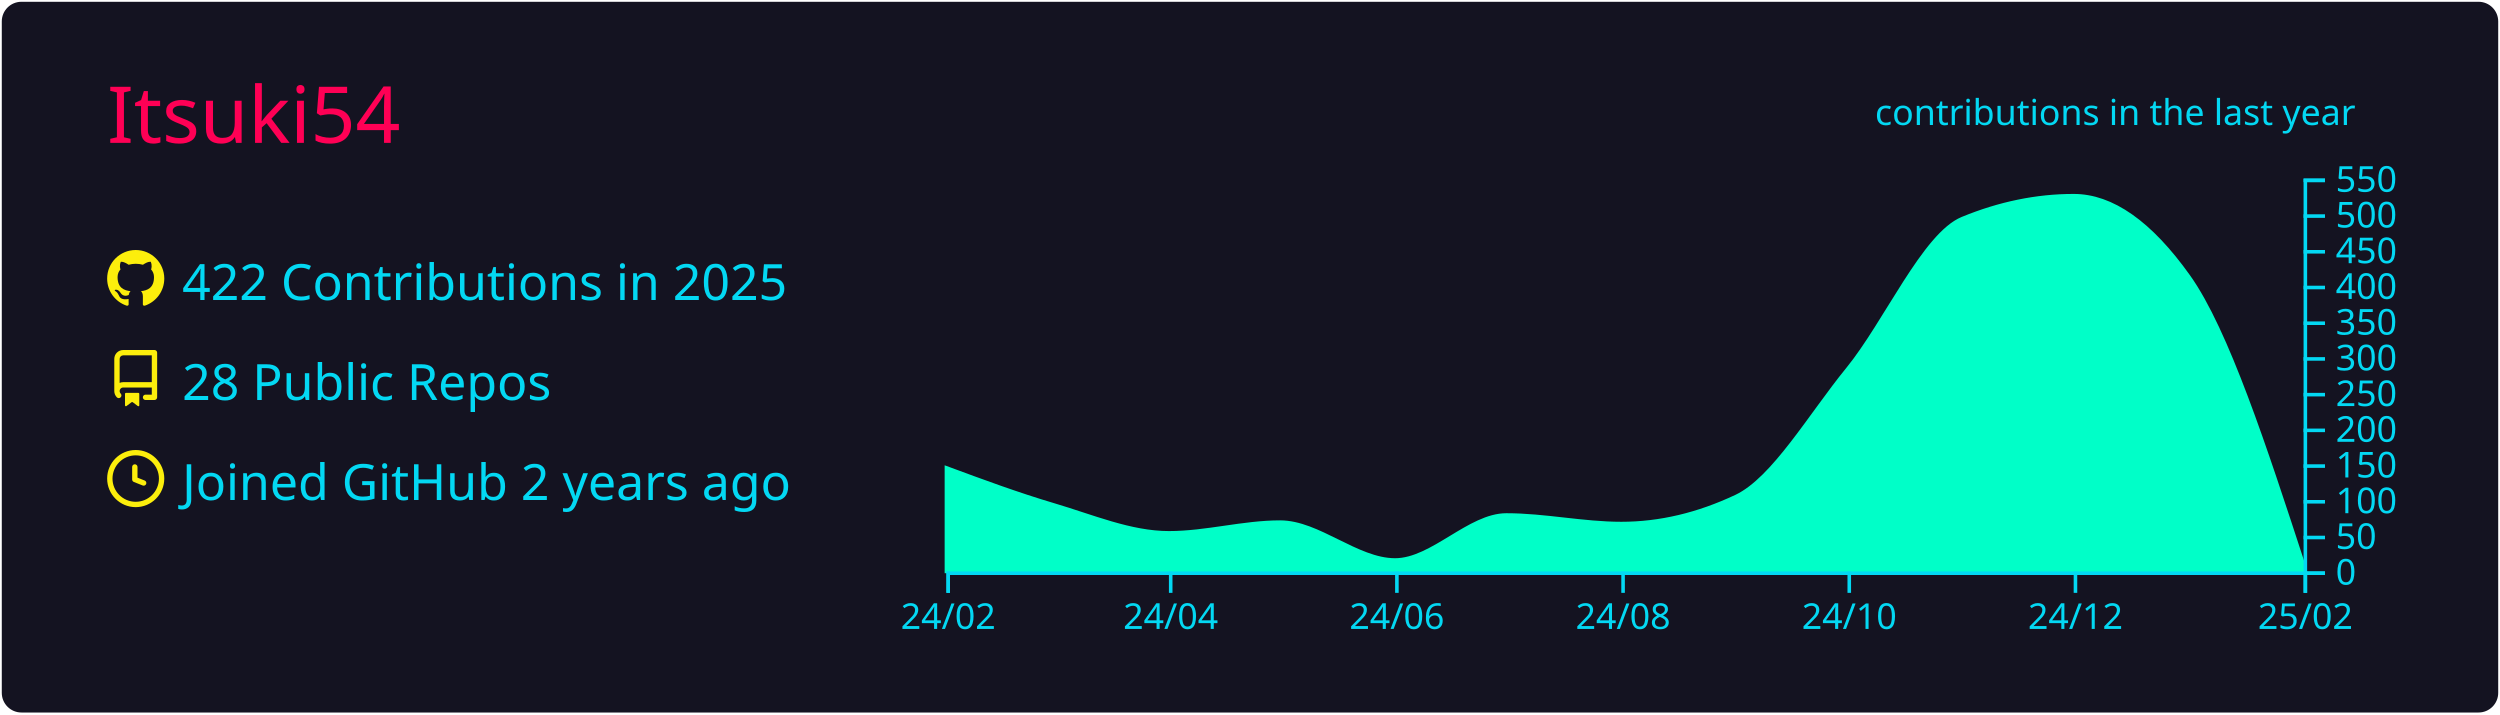
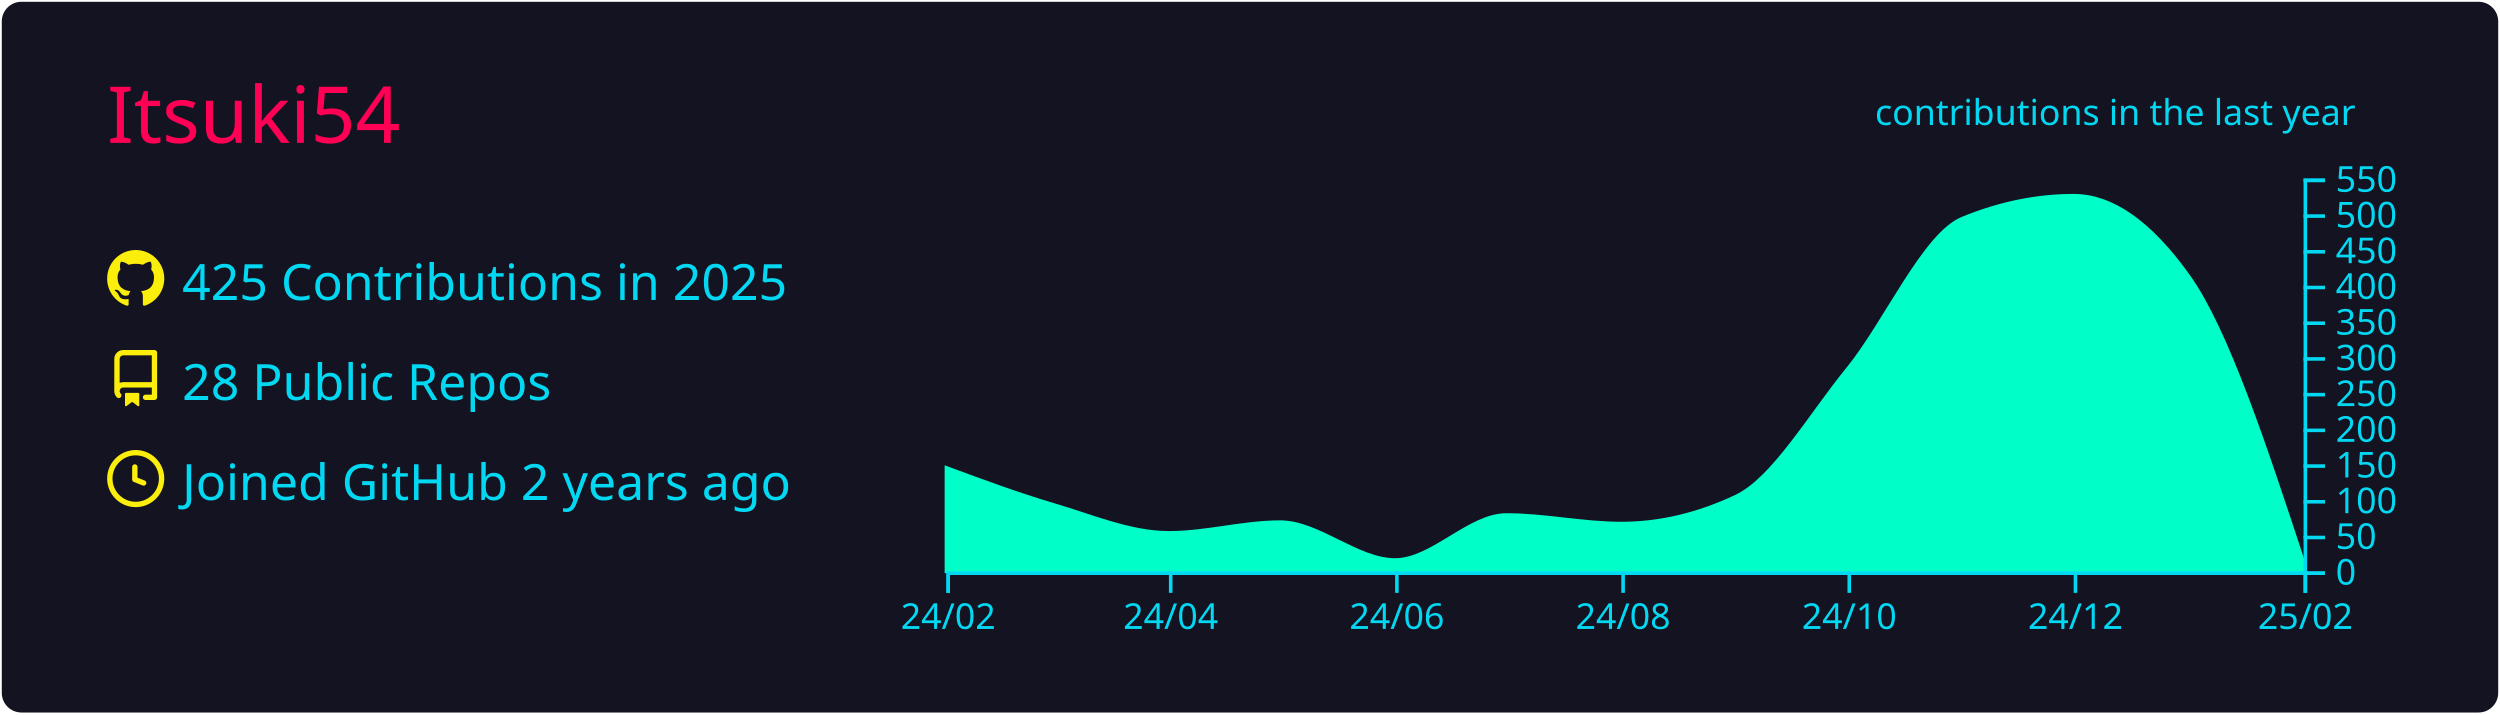
<svg xmlns="http://www.w3.org/2000/svg" width="700" height="200" viewBox="0 0 700 200">
  <style>* {
          font-family: 'Segoe UI', Ubuntu, "Helvetica Neue", Sans-Serif
        }</style>
  <rect x="1" y="1" rx="5" ry="5" height="99%" width="99.714%" stroke="#141321" stroke-width="1" fill="#141321" stroke-opacity="1" />
  <text x="30" y="40" style="font-size: 22px; fill: #ff0055;">Itsuki54</text>
  <g transform="translate(0,40)">
    <g transform="translate(30,30)">
      <g transform="translate(0,0)" width="14" height="14" fill="#fcee0c">
        <path fill-rule="evenodd" d="M8 0C3.58 0 0 3.58 0 8c0 3.54 2.29 6.53 5.47 7.59.4.07.55-.17.55-.38 0-.19-.01-.82-.01-1.49-2.01.37-2.53-.49-2.69-.94-.09-.23-.48-.94-.82-1.13-.28-.15-.68-.52-.01-.53.63-.01 1.08.58 1.23.82.72 1.21 1.87.87 2.33.66.07-.52.28-.87.51-1.07-1.78-.2-3.64-.89-3.64-3.95 0-.87.31-1.59.82-2.15-.08-.2-.36-1.02.08-2.12 0 0 .67-.21 2.2.82.64-.18 1.32-.27 2-.27.68 0 1.36.09 2 .27 1.53-1.04 2.2-.82 2.2-.82.44 1.1.16 1.92.08 2.12.51.56.82 1.27.82 2.15 0 3.07-1.87 3.75-3.65 3.95.29.25.54.73.54 1.48 0 1.07-.01 1.93-.01 2.2 0 .21.15.46.55.38A8.013 8.013 0 0016 8c0-4.42-3.58-8-8-8z" />
      </g>
      <g transform="translate(0,28)" width="14" height="14" fill="#fcee0c">
        <path fill-rule="evenodd" d="M2 2.5A2.5 2.5 0 014.5 0h8.75a.75.75 0 01.75.75v12.5a.75.75 0 01-.75.75h-2.5a.75.75 0 110-1.5h1.75v-2h-8a1 1 0 00-.714 1.7.75.75 0 01-1.072 1.05A2.495 2.495 0 012 11.5v-9zm10.5-1V9h-8c-.356 0-.694.074-1 .208V2.5a1 1 0 011-1h8zM5 12.25v3.25a.25.25 0 00.4.2l1.45-1.087a.25.25 0 01.3 0L8.6 15.7a.25.25 0 00.4-.2v-3.25a.25.25 0 00-.25-.25h-3.5a.25.25 0 00-.25.25z" />
      </g>
      <g transform="translate(0,56)" width="14" height="14" fill="#fcee0c">
        <path fill-rule="evenodd" d="M1.5 8a6.5 6.5 0 1113 0 6.5 6.5 0 01-13 0zM8 0a8 8 0 100 16A8 8 0 008 0zm.5 4.75a.75.75 0 00-1.5 0v3.5a.75.75 0 00.471.696l2.5 1a.75.75 0 00.557-1.392L8.5 7.742V4.75z" />
      </g>
-       <text x="21" y="14" style="fill: #03d8f3; font-size: 14px;">422 Contributions in 2025</text>
+       <text x="21" y="14" style="fill: #03d8f3; font-size: 14px;">425 Contributions in 2025</text>
      <text x="21" y="42" style="fill: #03d8f3; font-size: 14px;">28 Public Repos</text>
      <text x="21" y="70" style="fill: #03d8f3; font-size: 14px;">Joined GitHub 2 years ago</text>
    </g>
    <g color="#00ffc8" transform="translate(295,10)">
-       <path transform="translate(-30,0)" stroke="#00ffc8" fill="#00ffc8" opacity="1" d="M0,81C10.036,84.717,20.073,88.433,30.109,91.4C40.838,94.571,51.566,99.2,62.295,99.2C72.678,99.2,83.06,96.2,93.443,96.2C104.171,96.2,114.9,106.8,125.628,106.8C136.011,106.8,146.393,94.2,156.776,94.2C167.505,94.2,178.233,96.6,188.962,96.6C199.69,96.6,210.419,94.067,221.148,89C231.53,84.097,241.913,66.125,252.295,53.4C263.024,40.25,273.752,15.609,284.481,11.2C294.863,6.933,305.246,4.8,315.628,4.8C326.357,4.8,337.086,12.333,347.814,27.4C358.543,42.467,369.271,75.333,380,108.2L380,110C369.271,110,358.543,110,347.814,110C337.086,110,326.357,110,315.628,110C305.246,110,294.863,110,284.481,110C273.752,110,263.024,110,252.295,110C241.913,110,231.53,110,221.148,110C210.419,110,199.69,110,188.962,110C178.233,110,167.505,110,156.776,110C146.393,110,136.011,110,125.628,110C114.9,110,104.171,110,93.443,110C83.06,110,72.678,110,62.295,110C51.566,110,40.838,110,30.109,110C20.073,110,10.036,110,0,110Z" />
+       <path transform="translate(-30,0)" stroke="#00ffc8" fill="#00ffc8" opacity="1" d="M0,81C10.036,84.717,20.073,88.433,30.109,91.4C40.838,94.571,51.566,99.2,62.295,99.2C72.678,99.2,83.06,96.2,93.443,96.2C104.171,96.2,114.9,106.8,125.628,106.8C136.011,106.8,146.393,94.2,156.776,94.2C167.505,94.2,178.233,96.6,188.962,96.6C199.69,96.6,210.419,94.067,221.148,89C231.53,84.097,241.913,66.125,252.295,53.4C263.024,40.25,273.752,15.609,284.481,11.2C294.863,6.933,305.246,4.8,315.628,4.8C326.357,4.8,337.086,12.333,347.814,27.4C358.543,42.467,369.271,75.033,380,107.6L380,110C369.271,110,358.543,110,347.814,110C337.086,110,326.357,110,315.628,110C305.246,110,294.863,110,284.481,110C273.752,110,263.024,110,252.295,110C241.913,110,231.53,110,221.148,110C210.419,110,199.69,110,188.962,110C178.233,110,167.505,110,156.776,110C146.393,110,136.011,110,125.628,110C114.9,110,104.171,110,93.443,110C83.06,110,72.678,110,62.295,110C51.566,110,40.838,110,30.109,110C20.073,110,10.036,110,0,110Z" />
      <g color="#03d8f3" transform="translate(-30,110)" fill="none" font-size="10" font-family="sans-serif" text-anchor="middle">
        <path class="domain" stroke="currentColor" d="M0.5,6V0.5H380.5V6" />
        <g class="tick" opacity="1" transform="translate(0.5,0)">
          <line stroke="currentColor" y2="6" />
          <text fill="currentColor" y="9" dy="0.71em">24/02</text>
        </g>
        <g class="tick" opacity="1" transform="translate(62.79508,0)">
          <line stroke="currentColor" y2="6" />
          <text fill="currentColor" y="9" dy="0.71em">24/04</text>
        </g>
        <g class="tick" opacity="1" transform="translate(126.1284,0)">
          <line stroke="currentColor" y2="6" />
          <text fill="currentColor" y="9" dy="0.71em">24/06</text>
        </g>
        <g class="tick" opacity="1" transform="translate(189.4617,0)">
          <line stroke="currentColor" y2="6" />
          <text fill="currentColor" y="9" dy="0.71em">24/08</text>
        </g>
        <g class="tick" opacity="1" transform="translate(252.7951,0)">
          <line stroke="currentColor" y2="6" />
          <text fill="currentColor" y="9" dy="0.71em">24/10</text>
        </g>
        <g class="tick" opacity="1" transform="translate(316.1284,0)">
          <line stroke="currentColor" y2="6" />
          <text fill="currentColor" y="9" dy="0.71em">24/12</text>
        </g>
        <g class="tick" opacity="1" transform="translate(380.5,0)">
          <line stroke="currentColor" y2="6" />
          <text fill="currentColor" y="9" dy="0.71em">25/02</text>
        </g>
      </g>
      <g color="#03d8f3" transform="translate(350,0)" fill="none" font-size="10" font-family="sans-serif" text-anchor="start">
        <path class="domain" stroke="currentColor" d="M6,110.5H0.5V0.5H6" />
        <g class="tick" opacity="1" transform="translate(0,110.5)">
          <line stroke="currentColor" x2="6" />
          <text fill="currentColor" x="9" dy="0.32em">0</text>
        </g>
        <g class="tick" opacity="1" transform="translate(0,100.5)">
          <line stroke="currentColor" x2="6" />
          <text fill="currentColor" x="9" dy="0.32em">50</text>
        </g>
        <g class="tick" opacity="1" transform="translate(0,90.5)">
          <line stroke="currentColor" x2="6" />
          <text fill="currentColor" x="9" dy="0.32em">100</text>
        </g>
        <g class="tick" opacity="1" transform="translate(0,80.5)">
          <line stroke="currentColor" x2="6" />
          <text fill="currentColor" x="9" dy="0.32em">150</text>
        </g>
        <g class="tick" opacity="1" transform="translate(0,70.5)">
          <line stroke="currentColor" x2="6" />
          <text fill="currentColor" x="9" dy="0.32em">200</text>
        </g>
        <g class="tick" opacity="1" transform="translate(0,60.5)">
          <line stroke="currentColor" x2="6" />
          <text fill="currentColor" x="9" dy="0.32em">250</text>
        </g>
        <g class="tick" opacity="1" transform="translate(0,50.5)">
          <line stroke="currentColor" x2="6" />
          <text fill="currentColor" x="9" dy="0.32em">300</text>
        </g>
        <g class="tick" opacity="1" transform="translate(0,40.5)">
          <line stroke="currentColor" x2="6" />
          <text fill="currentColor" x="9" dy="0.32em">350</text>
        </g>
        <g class="tick" opacity="1" transform="translate(0,30.5)">
          <line stroke="currentColor" x2="6" />
          <text fill="currentColor" x="9" dy="0.32em">400</text>
        </g>
        <g class="tick" opacity="1" transform="translate(0,20.5)">
          <line stroke="currentColor" x2="6" />
          <text fill="currentColor" x="9" dy="0.32em">450</text>
        </g>
        <g class="tick" opacity="1" transform="translate(0,10.5)">
          <line stroke="currentColor" x2="6" />
          <text fill="currentColor" x="9" dy="0.32em">500</text>
        </g>
        <g class="tick" opacity="1" transform="translate(0,0.5)">
          <line stroke="currentColor" x2="6" />
          <text fill="currentColor" x="9" dy="0.32em">550</text>
        </g>
      </g>
      <g>
        <text y="-15" x="230" style="fill: #03d8f3; font-size: 10px;">contributions in the last year</text>
      </g>
    </g>
  </g>
</svg>
